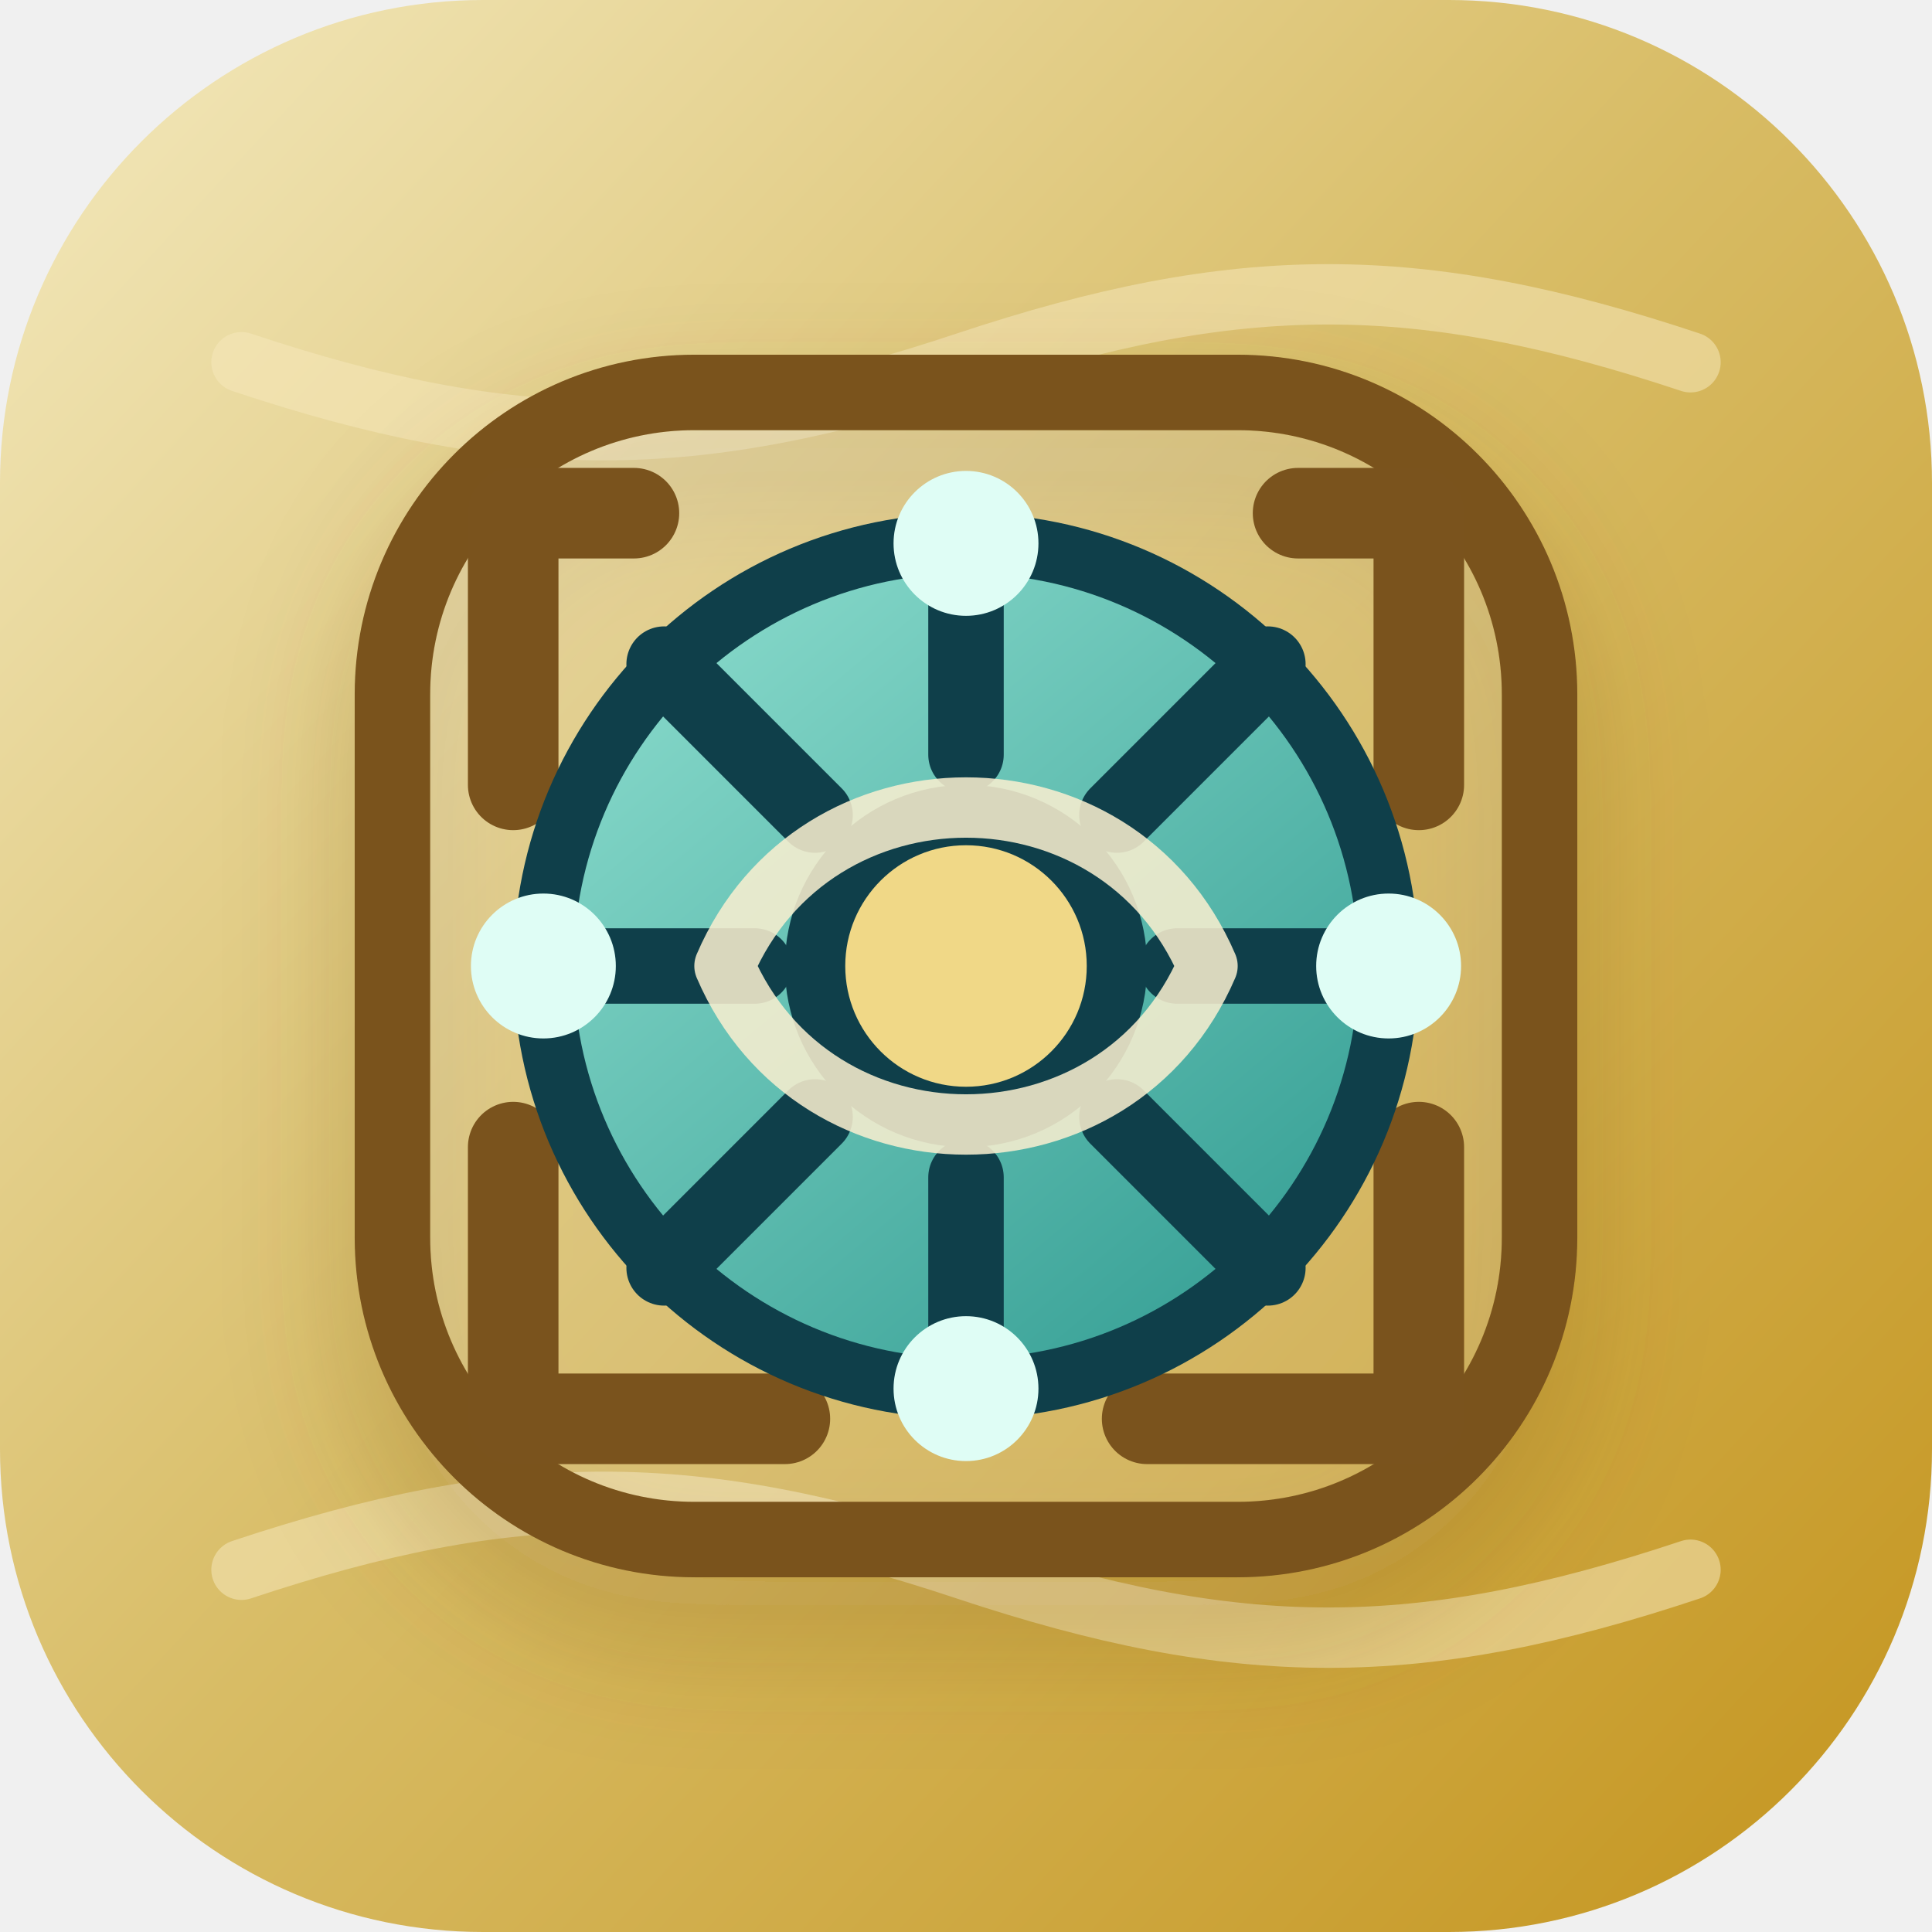
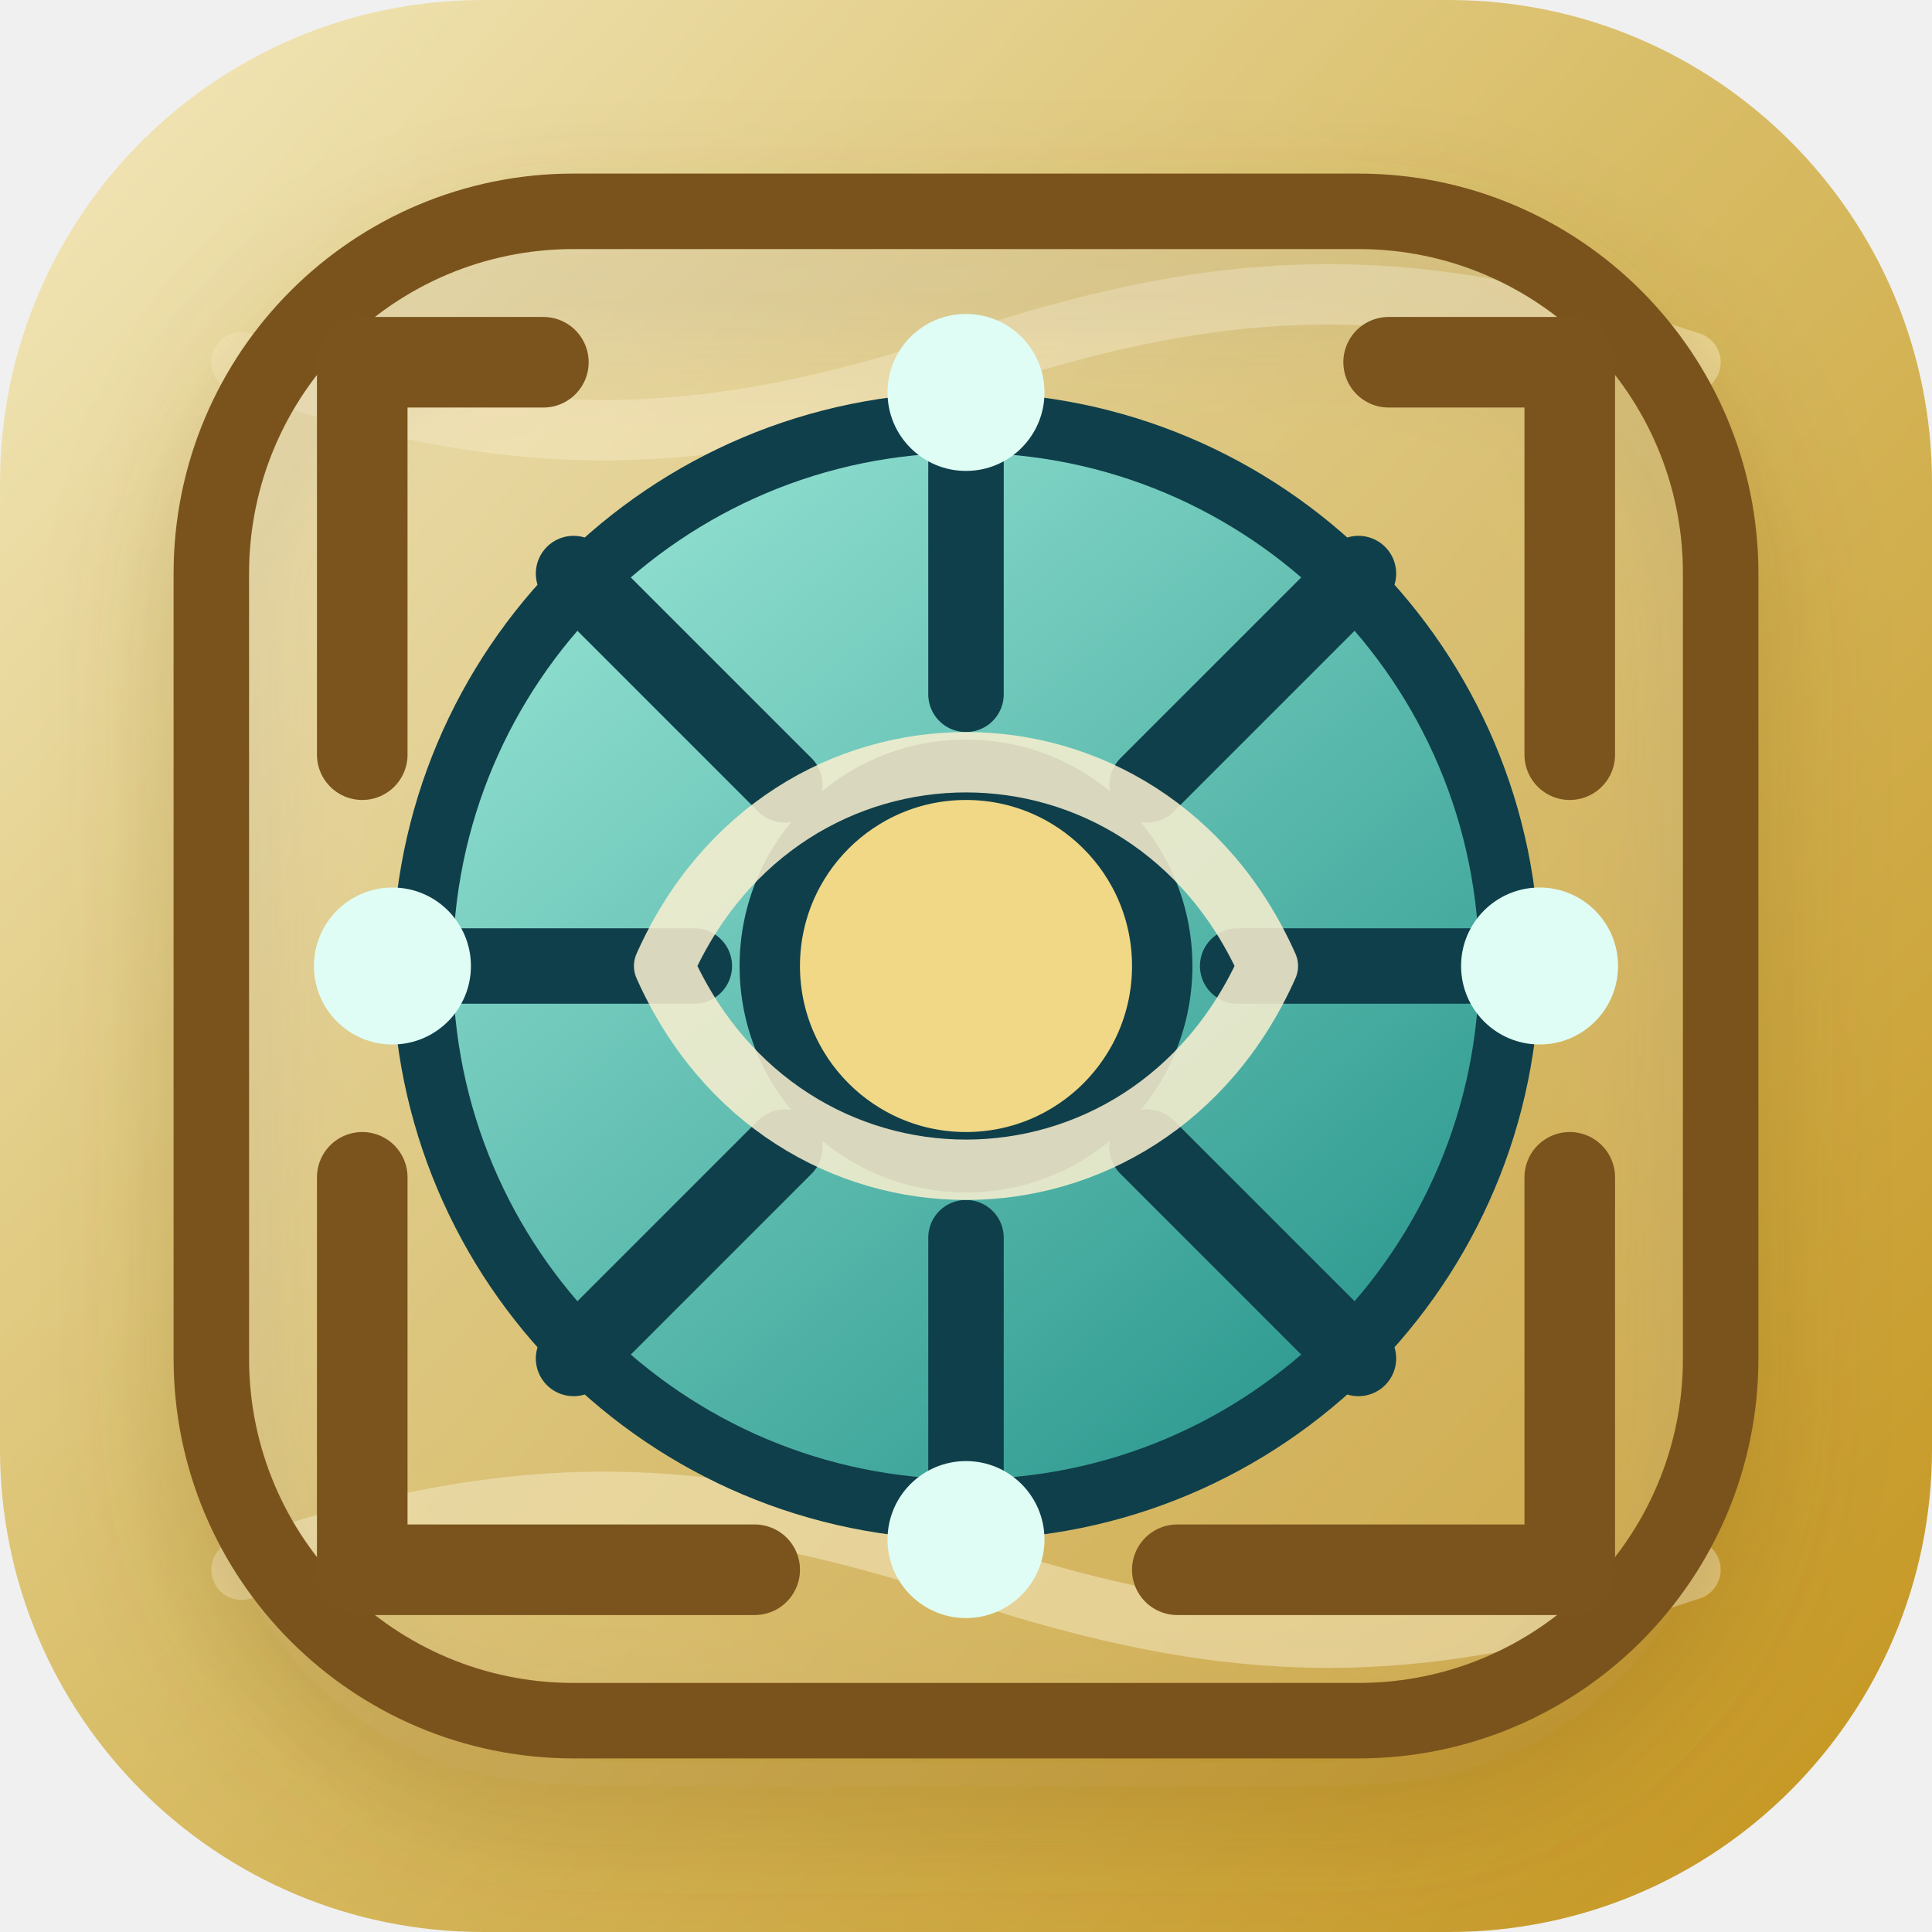
<svg xmlns="http://www.w3.org/2000/svg" viewBox="0 0 64 64" role="img" aria-label="Wujidadi icon">
  <defs>
    <linearGradient id="bg" x1="4" y1="6" x2="60" y2="58" gradientUnits="userSpaceOnUse">
      <stop stop-color="#efe2b0" />
      <stop offset="0.48" stop-color="#d8bc65" />
      <stop offset="1" stop-color="#c79a28" />
    </linearGradient>
    <linearGradient id="jade" x1="17" y1="14" x2="48" y2="51" gradientUnits="userSpaceOnUse">
      <stop stop-color="#9be7d7" />
      <stop offset="1" stop-color="#1f8f86" />
    </linearGradient>
    <filter id="softShadow" x="-20%" y="-20%" width="140%" height="140%">
      <feDropShadow dx="0" dy="2" stdDeviation="2" flood-color="#6f4a1f" flood-opacity="0.28" />
    </filter>
  </defs>
  <rect width="64" height="64" rx="16" fill="url(#bg)" />
  <path d="M8 12c9 3 15 3 24 0s15-3 24 0M8 52c9-3 15-3 24 0s15 3 24 0" fill="none" stroke="#f5e7ba" stroke-width="2" stroke-linecap="round" opacity="0.55" />
-   <rect x="13" y="13" width="38" height="38" rx="10" fill="#ffffff" fill-opacity="0.12" stroke="#7a531d" stroke-width="2.5" filter="url(#softShadow)" />
-   <path d="M21 17h-4v9M43 17h4v9M17 38v9h9M47 38v9h-9" fill="none" stroke="#7a531d" stroke-width="3" stroke-linecap="round" stroke-linejoin="round" />
-   <circle cx="32" cy="32" r="14" fill="url(#jade)" stroke="#0f3f4a" stroke-width="2" />
-   <circle cx="32" cy="32" r="5" fill="#f0d887" stroke="#0f3f4a" stroke-width="2" />
-   <path d="M32 18v7M32 39v7M18 32h7M39 32h7M22 22l5 5M37 37l5 5M42 22l-5 5M27 37l-5 5" fill="none" stroke="#0f3f4a" stroke-width="2.5" stroke-linecap="round" />
-   <circle cx="32" cy="18" r="2.4" fill="#dffdf5" />
-   <circle cx="32" cy="46" r="2.4" fill="#dffdf5" />
-   <circle cx="18" cy="32" r="2.4" fill="#dffdf5" />
-   <circle cx="46" cy="32" r="2.4" fill="#dffdf5" />
-   <path d="M24 32c3-7 13-7 16 0c-3 7-13 7-16 0Z" fill="none" stroke="#f9efd0" stroke-width="2" stroke-linejoin="round" opacity="0.86" />
+   <rect x="7" y="7" width="50" height="50" rx="12" fill="#ffffff" fill-opacity="0.12" stroke="#7a531d" stroke-width="2.5" filter="url(#softShadow)" />
+   <path d="M18 12h-6v13M46 12h6v13M12 39v13h13M52 39v13h-13" fill="none" stroke="#7a531d" stroke-width="3" stroke-linecap="round" stroke-linejoin="round" />
+   <circle cx="32" cy="32" r="18" fill="url(#jade)" stroke="#0f3f4a" stroke-width="2" />
+   <circle cx="32" cy="32" r="6.5" fill="#f0d887" stroke="#0f3f4a" stroke-width="2" />
+   <path d="M32 13v10M32 41v10M13 32h10M41 32h10M19 19l7 7M38 38l7 7M45 19l-7 7M26 38l-7 7" fill="none" stroke="#0f3f4a" stroke-width="2.5" stroke-linecap="round" />
+   <circle cx="32" cy="13" r="2.6" fill="#dffdf5" />
+   <circle cx="32" cy="51" r="2.6" fill="#dffdf5" />
+   <circle cx="13" cy="32" r="2.6" fill="#dffdf5" />
+   <circle cx="51" cy="32" r="2.6" fill="#dffdf5" />
+   <path d="M22 32c4-9 16-9 20 0c-4 9-16 9-20 0Z" fill="none" stroke="#f9efd0" stroke-width="2" stroke-linejoin="round" opacity="0.86" />
</svg>
